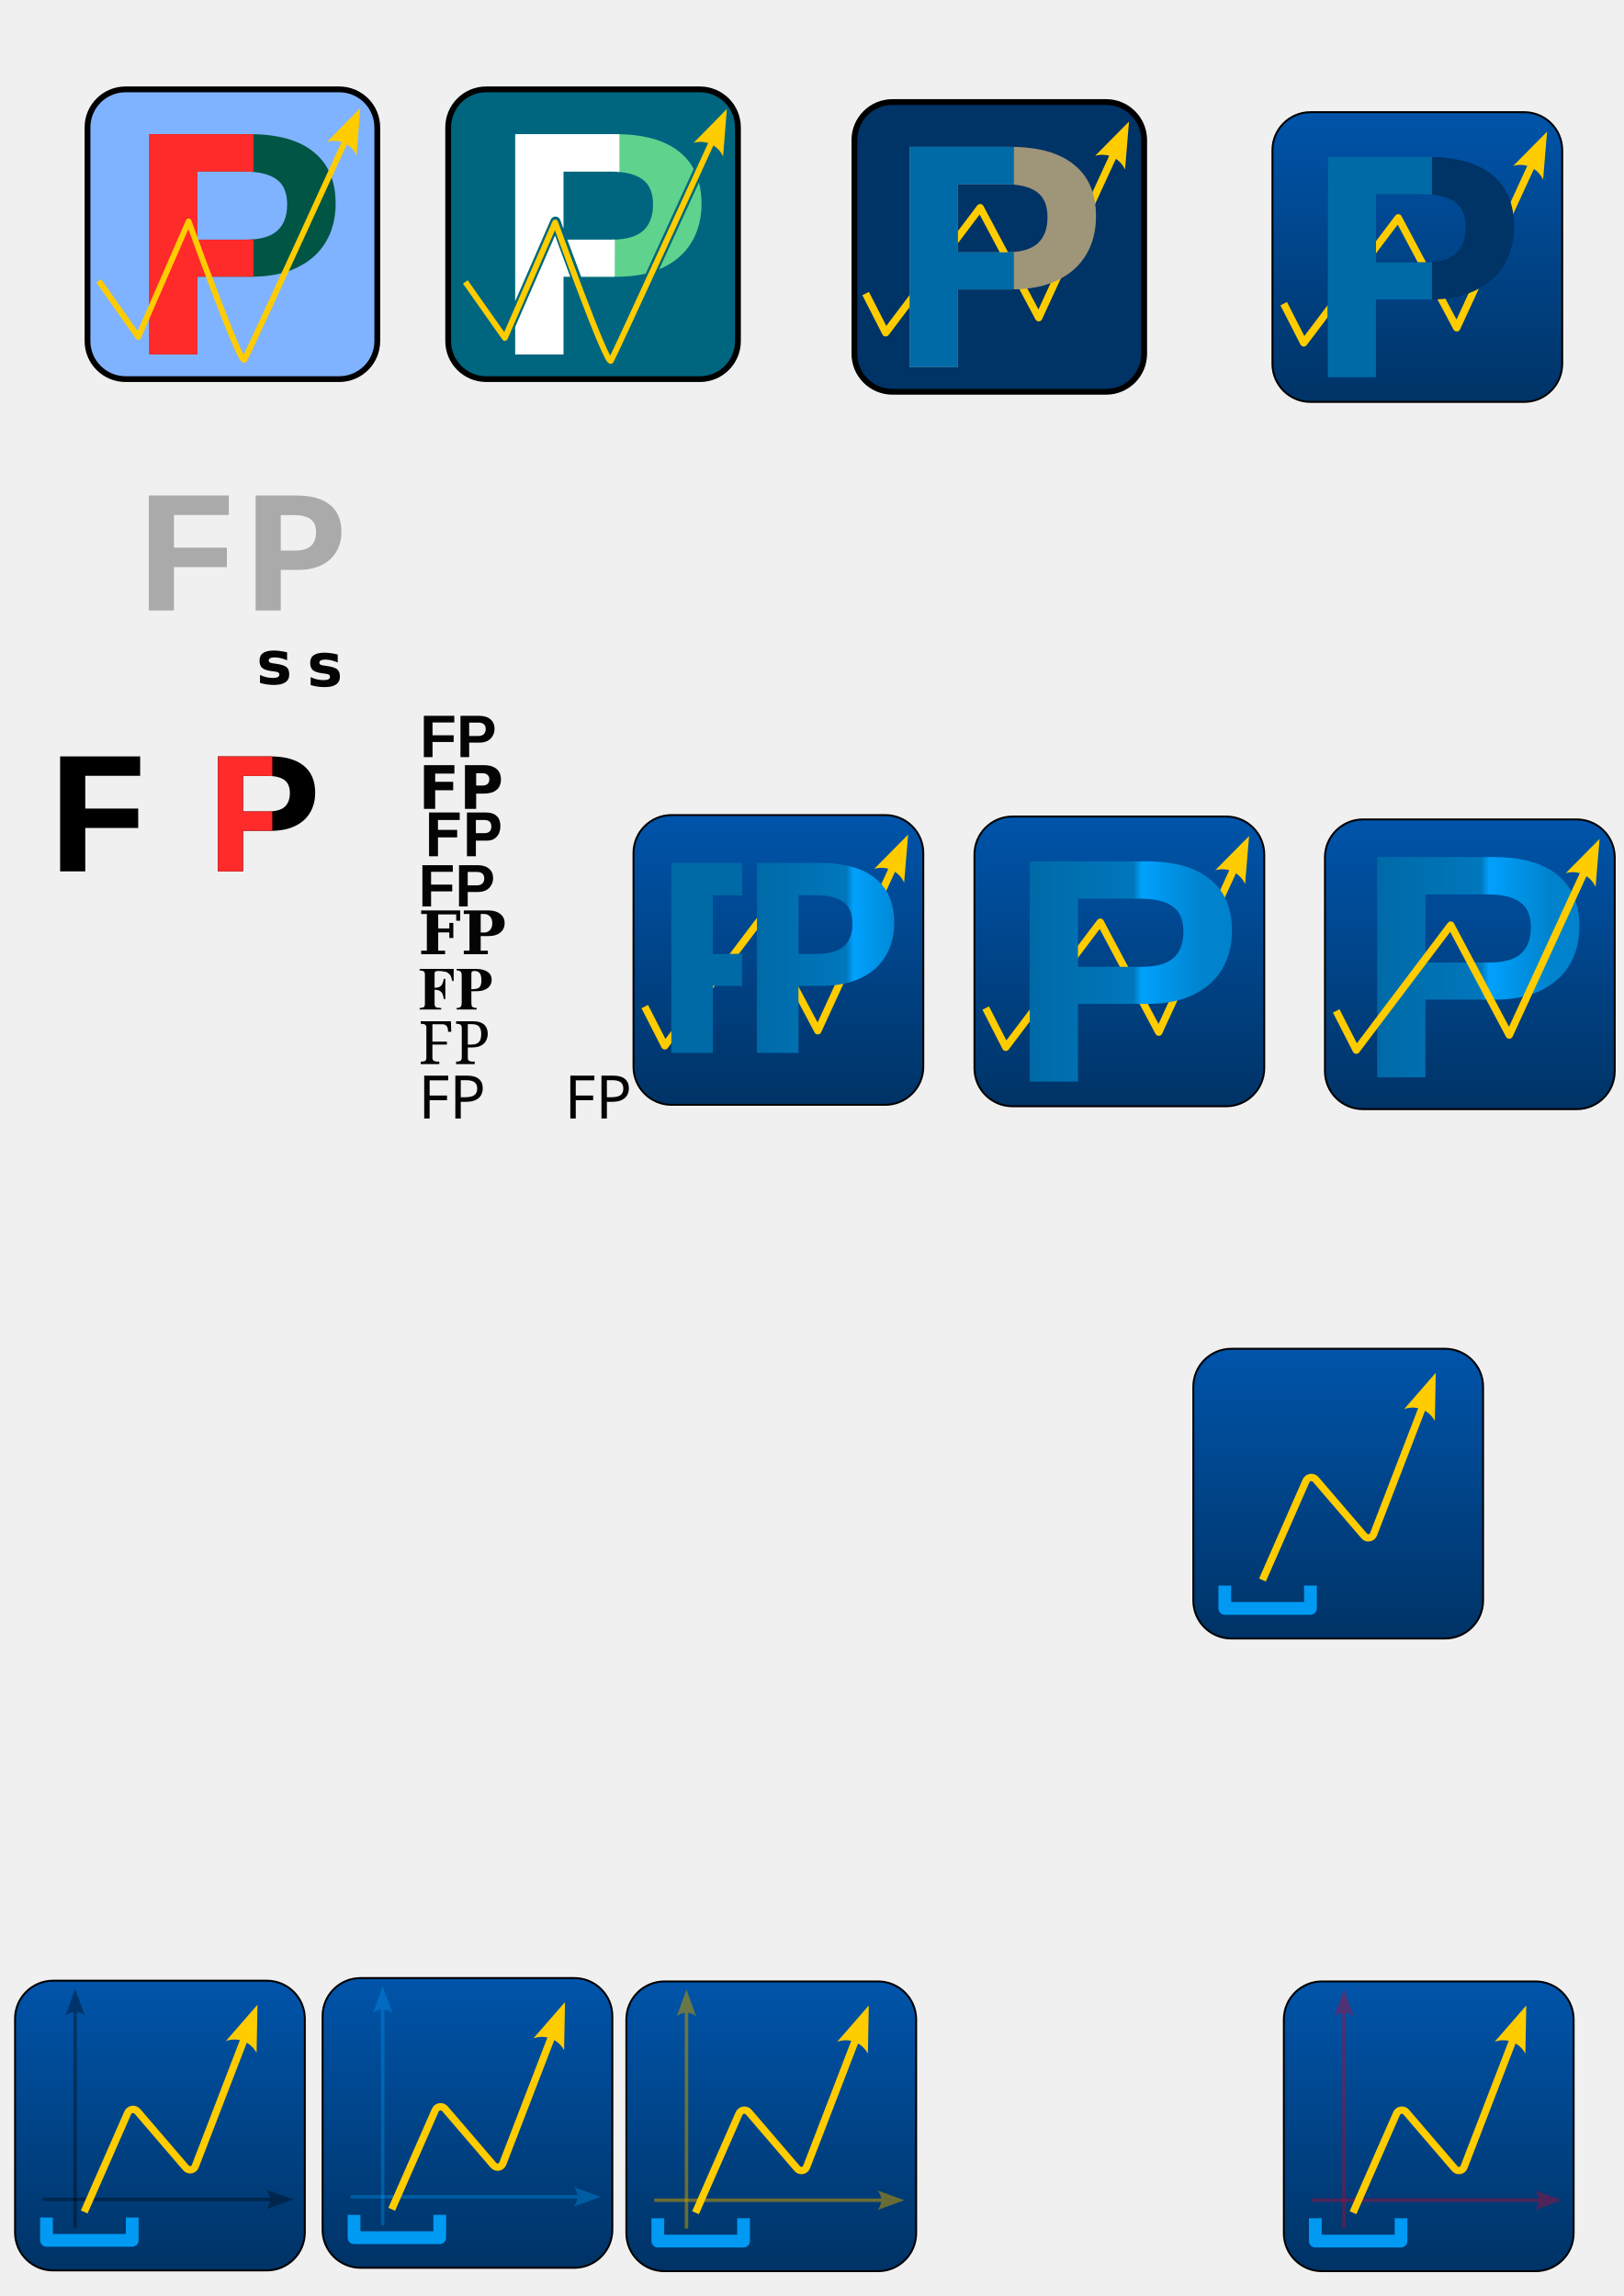
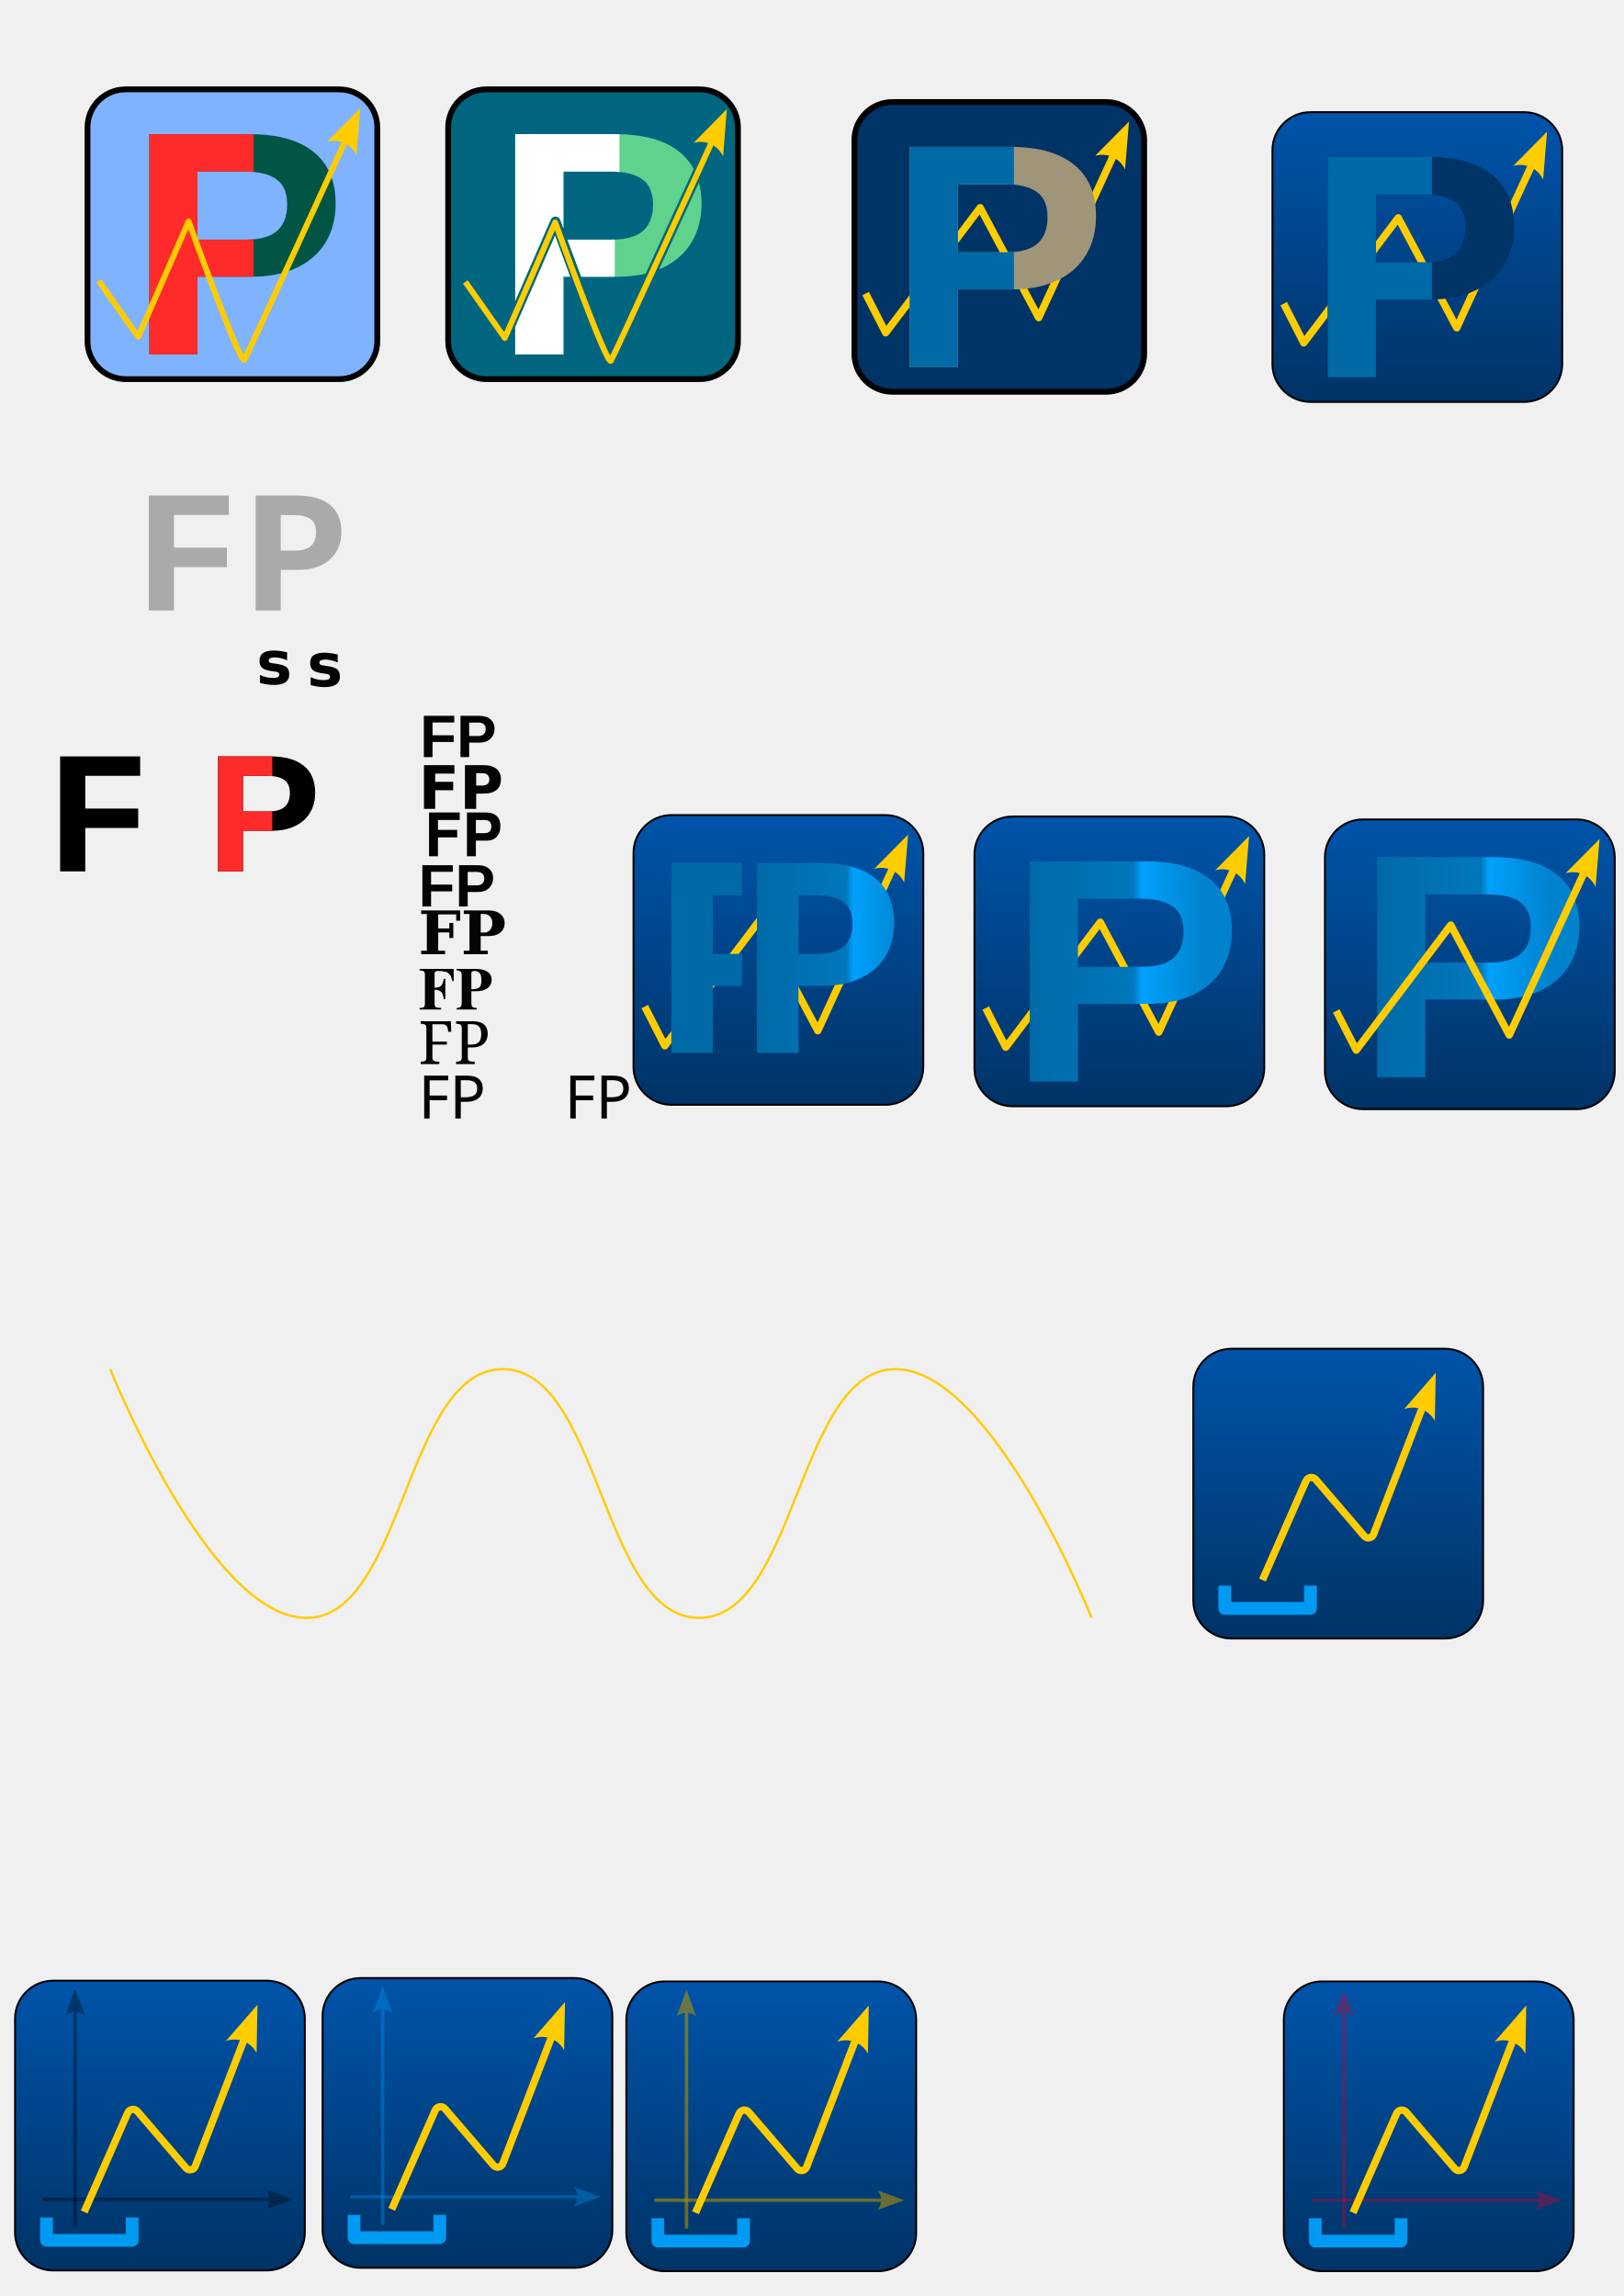
<svg xmlns="http://www.w3.org/2000/svg" xmlns:xlink="http://www.w3.org/1999/xlink" width="210mm" height="297mm" viewBox="0 0 210 297" version="1.1" id="svg1">
  <defs id="defs1">
    <linearGradient id="linearGradient32">
      <stop style="stop-color:#006aa7;stop-opacity:1;" offset="0" id="stop32" />
      <stop style="stop-color:#0077bc;stop-opacity:1;" offset="0.557" id="stop34" />
      <stop style="stop-color:#00a1fc;stop-opacity:1;" offset="0.601" id="stop35" />
      <stop style="stop-color:#0082cc;stop-opacity:1;" offset="0.937" id="stop36" />
      <stop style="stop-color:#0082cd;stop-opacity:1;" offset="1" id="stop33" />
    </linearGradient>
    <linearGradient id="linearGradient21">
      <stop style="stop-color:#003366;stop-opacity:1;" offset="0" id="stop21" />
      <stop style="stop-color:#0054aa;stop-opacity:1;" offset="1" id="stop22" />
    </linearGradient>
    <marker style="overflow:visible" id="marker14" refX="0" refY="0" orient="auto-start-reverse" markerWidth="0.8" markerHeight="0.8" viewBox="0 0 1 1" preserveAspectRatio="xMidYMid">
      <path transform="scale(0.7)" d="M -2,-4 9,0 -2,4 c 2,-2.33 2,-5.66 0,-8 z" style="fill:context-stroke;fill-rule:evenodd;stroke:none" id="path14" />
    </marker>
    <marker style="overflow:visible" id="ConcaveTriangle" refX="0" refY="0" orient="auto-start-reverse" markerWidth="1" markerHeight="1" viewBox="0 0 1 1" preserveAspectRatio="xMidYMid">
      <path transform="scale(0.7)" d="M -2,-4 9,0 -2,4 c 2,-2.33 2,-5.66 0,-8 z" style="fill:context-stroke;fill-rule:evenodd;stroke:none" id="path7" />
    </marker>
    <linearGradient xlink:href="#linearGradient21" id="linearGradient22" x1="181.782" y1="286.38" x2="181.782" y2="248.775" gradientUnits="userSpaceOnUse" gradientTransform="translate(1.683798,-234.235)" />
    <linearGradient xlink:href="#linearGradient21" id="linearGradient31" gradientUnits="userSpaceOnUse" gradientTransform="translate(-36.85647,-143.1228)" x1="181.782" y1="286.38" x2="181.782" y2="248.775" />
    <linearGradient xlink:href="#linearGradient32" id="linearGradient33" x1="234.212" y1="268.786" x2="258.309" y2="268.786" gradientUnits="userSpaceOnUse" gradientTransform="translate(-101.0279,-143.1228)" />
    <linearGradient xlink:href="#linearGradient32" id="linearGradient37" gradientUnits="userSpaceOnUse" x1="234.212" y1="268.786" x2="258.309" y2="268.786" gradientTransform="translate(-56.09344,-143.6747)" />
    <linearGradient xlink:href="#linearGradient21" id="linearGradient38" gradientUnits="userSpaceOnUse" gradientTransform="translate(8.474849,-142.7486)" x1="181.782" y1="286.38" x2="181.782" y2="248.775" />
    <linearGradient xlink:href="#linearGradient32" id="linearGradient39" gradientUnits="userSpaceOnUse" x1="234.212" y1="268.786" x2="258.309" y2="268.786" gradientTransform="matrix(0.8621131,0,0,0.8621131,-104.0175,-107.814)" />
    <linearGradient xlink:href="#linearGradient21" id="linearGradient41" gradientUnits="userSpaceOnUse" gradientTransform="translate(-80.95354,-143.3099)" x1="181.782" y1="286.38" x2="181.782" y2="248.775" />
    <linearGradient xlink:href="#linearGradient21" id="linearGradient47" gradientUnits="userSpaceOnUse" gradientTransform="translate(-8.55022,-74.27421)" x1="181.782" y1="286.38" x2="181.782" y2="248.775" />
    <linearGradient xlink:href="#linearGradient21" id="linearGradient49" gradientUnits="userSpaceOnUse" gradientTransform="translate(-160.9404,7.469136)" x1="181.782" y1="286.38" x2="181.782" y2="248.775" />
    <linearGradient xlink:href="#linearGradient21" id="linearGradient59" gradientUnits="userSpaceOnUse" gradientTransform="translate(-121.1676,7.127058)" x1="181.782" y1="286.38" x2="181.782" y2="248.775" />
    <linearGradient xlink:href="#linearGradient21" id="linearGradient63" gradientUnits="userSpaceOnUse" gradientTransform="translate(-81.8763,7.565434)" x1="181.782" y1="286.38" x2="181.782" y2="248.775" />
-     <linearGradient xlink:href="#linearGradient21" id="linearGradient67" gradientUnits="userSpaceOnUse" gradientTransform="translate(144.0364,-122.4612)" x1="181.782" y1="286.38" x2="181.782" y2="248.775" />
+     <linearGradient xlink:href="#linearGradient21" id="linearGradient67" gradientUnits="userSpaceOnUse" gradientTransform="translate(140.0093,-124.4602)" x1="181.782" y1="286.38" x2="181.782" y2="248.775" />
    <linearGradient xlink:href="#linearGradient21" id="linearGradient71" gradientUnits="userSpaceOnUse" gradientTransform="translate(3.158641,7.565434)" x1="181.782" y1="286.38" x2="181.782" y2="248.775" />
+     <linearGradient xlink:href="#linearGradient21" id="linearGradient18" gradientUnits="userSpaceOnUse" gradientTransform="translate(362.8214,-122.4612)" x1="181.782" y1="286.38" x2="181.782" y2="248.775" />
  </defs>
  <g id="layer1">
    <rect style="opacity:1;fill:#006680;stroke:#000000;stroke-width:0.75;stroke-linejoin:round;paint-order:fill markers stroke" id="rect18" width="37.479" height="37.479" x="57.964" y="11.561" rx="4.922" ry="4.922" />
    <rect style="opacity:1;fill:#80b3ff;stroke:#000000;stroke-width:0.75;stroke-linejoin:round;paint-order:fill markers stroke" id="rect6" width="37.479" height="37.479" x="11.317" y="11.561" rx="4.922" ry="4.922" />
    <path id="path2" style="font-weight:bold;font-size:22.578px;line-height:0;font-family:'Liberation Mono';-inkscape-font-specification:'Liberation Mono Bold';letter-spacing:0.609px;opacity:0.999;stroke-width:1.5;stroke-linejoin:round;paint-order:fill markers stroke" d="m 28.184,97.844 v 14.871 h 3.252 v -5.247 h 3.66 c 1.183,0 2.198,-0.202 3.043,-0.607 0.853,-0.404 1.503,-0.977 1.951,-1.72 0.448,-0.75 0.672,-1.617 0.672,-2.601 0,-1.536 -0.496,-2.701 -1.488,-3.495 -0.985,-0.801 -2.421,-1.201 -4.31,-1.201 z m 3.252,2.524 h 3.164 c 0.963,0 1.683,0.173 2.161,0.518 0.485,0.338 0.728,0.907 0.728,1.708 0,0.779 -0.224,1.371 -0.672,1.775 -0.448,0.397 -1.158,0.595 -2.128,0.595 h -3.251 z" />
    <text xml:space="preserve" style="font-weight:bold;font-size:22.578px;line-height:0;font-family:'Liberation Mono';-inkscape-font-specification:'Liberation Mono Bold';letter-spacing:0.609px;opacity:0.292;fill:#000000;stroke:none;stroke-width:1.5;stroke-linejoin:round;paint-order:fill markers stroke" x="17.406" y="78.971" id="text1">
      <tspan id="tspan1" style="fill:#000000;stroke:none;stroke-width:1.5" x="17.406" y="78.971">FP</tspan>
    </text>
    <path style="font-weight:bold;font-size:22.578px;line-height:0;font-family:'Liberation Mono';-inkscape-font-specification:'Liberation Mono Bold';letter-spacing:0.609px;opacity:0.999;stroke-width:1.5;stroke-linejoin:round;paint-order:fill markers stroke" d="m 11.028,100.357 v 4.233 h 6.846 v 2.514 h -6.846 v 5.611 H 7.776 V 97.844 H 18.128 v 2.514 z" id="text2" />
    <path id="path3" style="font-weight:bold;font-size:22.578px;line-height:0;font-family:'Liberation Mono';-inkscape-font-specification:'Liberation Mono Bold';letter-spacing:0.609px;opacity:1;fill:#ff2a2a;stroke-width:1.5;stroke-linejoin:round;paint-order:fill markers stroke" d="m 28.184,97.844 v 14.871 h 3.252 v -5.247 h 3.66 c 0.042,0 0.081,-0.002 0.122,-0.003 V 104.94 c -0.168,0.015 -0.343,0.025 -0.531,0.025 h -3.251 v -4.597 h 3.164 c 0.219,0 0.425,0.011 0.619,0.028 v -2.546 c -0.086,-0.002 -0.167,-0.007 -0.255,-0.007 z" />
    <path id="path4" style="font-weight:bold;font-size:22.578px;line-height:0;font-family:'Liberation Mono';-inkscape-font-specification:'Liberation Mono Bold';letter-spacing:0.609px;opacity:0.999;fill:#005544;stroke-width:2.874;stroke-linejoin:round;paint-order:fill markers stroke" d="m 19.313,17.356 v 28.492 h 6.23 V 35.794 h 7.011 c 2.267,0 4.21,-0.388 5.829,-1.162 1.633,-0.774 2.88,-1.873 3.738,-3.295 0.859,-1.436 1.288,-3.097 1.288,-4.984 0,-2.943 -0.95,-5.175 -2.851,-6.696 -1.887,-1.535 -4.639,-2.302 -8.258,-2.302 z m 6.23,4.836 h 6.061 c 1.845,0 3.224,0.331 4.139,0.993 0.929,0.648 1.394,1.738 1.394,3.273 0,1.493 -0.429,2.626 -1.288,3.401 -0.859,0.76 -2.218,1.141 -4.077,1.141 h -6.229 z" />
    <path id="path5" style="font-weight:bold;font-size:22.578px;line-height:0;font-family:'Liberation Mono';-inkscape-font-specification:'Liberation Mono Bold';letter-spacing:0.609px;opacity:1;fill:#ff2a2a;stroke-width:2.874;stroke-linejoin:round;paint-order:fill markers stroke" d="m 19.312,17.356 v 28.492 h 6.23 V 35.794 h 7.012 c 0.08,0 0.156,-0.004 0.235,-0.006 v -4.837 c -0.322,0.028 -0.657,0.048 -1.017,0.048 h -6.229 v -8.808 h 6.061 c 0.42,0 0.813,0.02 1.185,0.054 v -4.878 c -0.164,-0.004 -0.32,-0.013 -0.488,-0.013 z" />
    <path style="opacity:1;fill:none;stroke:#ffcc00;stroke-width:0.75;stroke-linejoin:round;marker-end:url(#ConcaveTriangle);paint-order:fill markers stroke" d="m 12.773,36.333 5.109,7.249 6.512,-14.946 c 0,0 6.721,18.688 7.207,17.899 0.486,-0.789 13.035,-28.264 13.035,-28.264" id="path6" />
    <path id="path8" style="font-weight:bold;font-size:22.578px;line-height:0;font-family:'Liberation Mono';-inkscape-font-specification:'Liberation Mono Bold';letter-spacing:0.609px;opacity:0.999;fill:#5fd38d;stroke-width:2.874;stroke-linejoin:round;paint-order:fill markers stroke" d="M 66.636,17.356 V 38.924 l 4.581,-10.51 c 0.245,-0.564 1.049,-0.539 1.256,0.041 0.277,0.769 0.212,0.583 0.394,1.089 v -7.352 h 6.061 c 1.845,0 3.224,0.331 4.139,0.993 0.929,0.648 1.394,1.738 1.394,3.273 0,1.493 -0.429,2.626 -1.288,3.401 -0.859,0.76 -2.218,1.141 -4.077,1.141 h -5.704 c 0.5,1.381 0.581,1.582 1.475,3.975 0.1,0.267 0.207,0.548 0.31,0.82 h 4.701 c 1.321,0 2.528,-0.136 3.629,-0.399 0.567,-1.234 1.04,-2.254 1.622,-3.522 2.311,-5.035 2.934,-6.402 4.589,-10.023 -0.458,-0.846 -1.068,-1.579 -1.836,-2.193 -1.887,-1.535 -4.639,-2.302 -8.258,-2.302 z m 23.766,6.246 c -0.977,2.135 -2.008,4.396 -4.045,8.834 -0.396,0.862 -0.712,1.543 -1.104,2.395 0.153,-0.064 0.306,-0.128 0.454,-0.198 1.633,-0.774 2.879,-1.873 3.738,-3.295 0.859,-1.436 1.288,-3.097 1.288,-4.984 0,-1 -0.112,-1.916 -0.332,-2.752 z m -18.619,6.893 -5.147,11.814 v 3.54 h 6.23 V 35.794 h 0.871 c -0.892,-2.385 -1.625,-4.386 -1.954,-5.3 z" />
    <path id="path9" style="font-weight:bold;font-size:22.578px;line-height:0;font-family:'Liberation Mono';-inkscape-font-specification:'Liberation Mono Bold';letter-spacing:0.609px;opacity:1;fill:#ffffff;stroke-width:2.874;stroke-linejoin:round;paint-order:fill markers stroke" d="m 79.624,17.354 -12.988,0.002 v 21.57 l 4.581,-10.511 c 0.245,-0.564 1.049,-0.539 1.256,0.041 0.277,0.769 0.212,0.583 0.394,1.089 v -7.353 h 6.061 c 0.42,0 0.813,0.02 1.185,0.054 v -4.878 c -0.164,-0.004 -0.321,-0.013 -0.488,-0.013 z m -7.841,13.14 -5.147,11.815 v 3.539 h 6.231 V 35.794 h 0.871 c -0.892,-2.385 -1.625,-4.386 -1.954,-5.3 z m 7.734,0.499 c 0,-10e-4 -0.669,0.006 -1.029,0.006 h -5.096 c 0.501,1.382 0.581,1.583 1.475,3.976 0.1,0.267 0.207,0.548 0.31,0.82 h 4.094 c 0.08,0 0.156,-0.004 0.235,-0.006 z" />
    <path style="opacity:1;fill:none;stroke:#ffcc00;stroke-width:0.75;stroke-linejoin:round;stroke-dasharray:none;marker-end:url(#ConcaveTriangle);paint-order:fill markers stroke" d="m 60.182,36.466 5.109,7.249 6.512,-14.946 c 0,0 6.721,18.688 7.207,17.899 C 79.496,45.879 92.045,18.403 92.045,18.403" id="path18" />
    <text xml:space="preserve" style="font-weight:bold;font-size:7.761px;font-family:'Ubuntu Sans Mono';-inkscape-font-specification:'Ubuntu Sans Mono Bold';text-align:start;writing-mode:lr-tb;direction:ltr;text-anchor:start;opacity:1;fill:#000000;fill-opacity:0.984;stroke-width:0.5;stroke-linejoin:round;stroke-miterlimit:4.4;stroke-opacity:0.984" x="54.302" y="97.941" id="text3">
      <tspan id="tspan2" style="font-style:normal;font-variant:normal;font-weight:bold;font-stretch:normal;font-family:Arial;-inkscape-font-specification:'Arial Bold';fill:#000000;stroke-width:0.5" x="54.302" y="97.941">FP</tspan>
    </text>
    <text xml:space="preserve" style="font-style:normal;font-variant:normal;font-weight:bold;font-stretch:normal;font-size:7.761px;font-family:Arial;-inkscape-font-specification:'Arial Bold';text-align:start;writing-mode:lr-tb;direction:ltr;text-anchor:start;opacity:0.5;fill:#1a1a1a;fill-opacity:0.984;stroke-width:0.5;stroke-linejoin:round;stroke-miterlimit:4.4;stroke-opacity:0.984" x="72.544" y="253.271" id="text4">
      <tspan id="tspan3" style="stroke-width:0.5" x="72.544" y="253.271" />
    </text>
    <text xml:space="preserve" style="font-weight:bold;font-size:7.761px;font-family:'Ubuntu Sans Mono';-inkscape-font-specification:'Ubuntu Sans Mono Bold';text-align:start;writing-mode:lr-tb;direction:ltr;text-anchor:start;opacity:1;fill:#000000;fill-opacity:0.984;stroke-width:0.5;stroke-linejoin:round;stroke-miterlimit:4.4;stroke-opacity:0.984" x="84.096" y="247.284" id="text5">
      <tspan id="tspan4" style="font-style:normal;font-variant:normal;font-weight:normal;font-stretch:normal;font-family:Arial;-inkscape-font-specification:Arial;fill:#000000;stroke-width:0.5" x="84.096" y="247.284" />
    </text>
    <text xml:space="preserve" style="font-weight:bold;font-size:7.761px;font-family:'Ubuntu Sans Mono';-inkscape-font-specification:'Ubuntu Sans Mono Bold';text-align:start;writing-mode:lr-tb;direction:ltr;text-anchor:start;opacity:1;fill:#000000;fill-opacity:0.984;stroke-width:0.5;stroke-linejoin:round;stroke-miterlimit:4.4;stroke-opacity:0.984" x="54.115" y="104.629" id="text6">
      <tspan id="tspan5" style="font-style:normal;font-variant:normal;font-weight:bold;font-stretch:normal;font-family:'DejaVu Sans';-inkscape-font-specification:'DejaVu Sans Bold';fill:#000000;stroke-width:0.5" x="54.115" y="104.629">FP</tspan>
    </text>
    <text xml:space="preserve" style="font-style:normal;font-variant:normal;font-weight:bold;font-stretch:normal;font-size:7.761px;font-family:'DejaVu Sans';-inkscape-font-specification:'DejaVu Sans Bold';text-align:start;writing-mode:lr-tb;direction:ltr;text-anchor:start;opacity:1;fill:#000000;fill-opacity:0.984;stroke-width:0.5;stroke-linejoin:round;stroke-miterlimit:4.4;stroke-opacity:0.984" x="33.161" y="88.493" id="text7">
      <tspan id="tspan6" style="stroke-width:0.5" x="33.161" y="88.493">s</tspan>
    </text>
    <text xml:space="preserve" style="font-style:normal;font-variant:normal;font-weight:bold;font-stretch:normal;font-size:7.761px;font-family:'DejaVu Sans';-inkscape-font-specification:'DejaVu Sans Bold';text-align:start;writing-mode:lr-tb;direction:ltr;text-anchor:start;opacity:1;fill:#000000;fill-opacity:0.984;stroke-width:0.5;stroke-linejoin:round;stroke-miterlimit:4.4;stroke-opacity:0.984" x="39.71" y="88.774" id="text8">
      <tspan id="tspan7" style="stroke-width:0.5" x="39.71" y="88.774">s</tspan>
    </text>
    <text xml:space="preserve" style="font-weight:bold;font-size:7.761px;font-family:'Ubuntu Sans Mono';-inkscape-font-specification:'Ubuntu Sans Mono Bold';text-align:start;writing-mode:lr-tb;direction:ltr;text-anchor:start;opacity:1;fill:#000000;fill-opacity:0.984;stroke-width:0.5;stroke-linejoin:round;stroke-miterlimit:4.4;stroke-opacity:0.984" x="54.864" y="110.757" id="text9">
      <tspan id="tspan8" style="font-style:normal;font-variant:normal;font-weight:600;font-stretch:normal;font-family:FreeSans;-inkscape-font-specification:'FreeSans Semi-Bold';fill:#000000;stroke-width:0.5" x="54.864" y="110.757">FP</tspan>
    </text>
    <text xml:space="preserve" style="font-style:normal;font-variant:normal;font-weight:600;font-stretch:normal;font-size:7.761px;font-family:FreeSans;-inkscape-font-specification:'FreeSans Semi-Bold';text-align:start;writing-mode:lr-tb;direction:ltr;text-anchor:start;opacity:1;fill:#000000;fill-opacity:0.984;stroke-width:0.5;stroke-linejoin:round;stroke-miterlimit:4.4;stroke-opacity:0.984" x="92.001" y="257.855" id="text10">
      <tspan id="tspan9" style="stroke-width:0.5" x="92.001" y="257.855" />
    </text>
    <text xml:space="preserve" style="font-weight:bold;font-size:7.761px;font-family:'Ubuntu Sans Mono';-inkscape-font-specification:'Ubuntu Sans Mono Bold';text-align:start;writing-mode:lr-tb;direction:ltr;text-anchor:start;opacity:1;fill:#000000;fill-opacity:0.984;stroke-width:0.5;stroke-linejoin:round;stroke-miterlimit:4.4;stroke-opacity:0.984" x="72.824" y="266.835" id="text11">
      <tspan id="tspan10" style="font-style:normal;font-variant:normal;font-weight:normal;font-stretch:condensed;font-family:Impact;-inkscape-font-specification:'Impact Condensed';fill:#000000;stroke-width:0.5" x="72.824" y="266.835" />
    </text>
    <text xml:space="preserve" style="font-weight:bold;font-size:7.761px;font-family:'Ubuntu Sans Mono';-inkscape-font-specification:'Ubuntu Sans Mono Bold';text-align:start;writing-mode:lr-tb;direction:ltr;text-anchor:start;opacity:1;fill:#000000;fill-opacity:0.984;stroke-width:0.5;stroke-linejoin:round;stroke-miterlimit:4.4;stroke-opacity:0.984" x="54.115" y="117.258" id="text12">
      <tspan id="tspan11" style="font-style:normal;font-variant:normal;font-weight:bold;font-stretch:normal;font-family:'Liberation Sans';-inkscape-font-specification:'Liberation Sans Bold';fill:#000000;stroke-width:0.5" x="54.115" y="117.258">FP</tspan>
    </text>
    <text xml:space="preserve" style="font-weight:bold;font-size:7.761px;font-family:'Ubuntu Sans Mono';-inkscape-font-specification:'Ubuntu Sans Mono Bold';text-align:start;writing-mode:lr-tb;direction:ltr;text-anchor:start;opacity:1;fill:#000000;fill-opacity:0.984;stroke-width:0.5;stroke-linejoin:round;stroke-miterlimit:4.4;stroke-opacity:0.984" x="54.115" y="123.432" id="text13">
      <tspan id="tspan13" style="font-style:normal;font-variant:normal;font-weight:bold;font-stretch:normal;font-size:7.761px;font-family:'DejaVu Serif';-inkscape-font-specification:'DejaVu Serif, Bold';font-variant-ligatures:normal;font-variant-caps:normal;font-variant-numeric:normal;font-variant-east-asian:normal;fill:#000000;stroke-width:0.5" x="54.115" y="123.432">FP</tspan>
    </text>
    <text xml:space="preserve" style="font-weight:bold;font-size:7.761px;font-family:'Ubuntu Sans Mono';-inkscape-font-specification:'Ubuntu Sans Mono Bold';text-align:start;writing-mode:lr-tb;direction:ltr;text-anchor:start;opacity:1;fill:#000000;fill-opacity:0.984;stroke-width:0.5;stroke-linejoin:round;stroke-miterlimit:4.4;stroke-opacity:0.984" x="54.115" y="130.588" id="text14">
      <tspan id="tspan14" style="font-style:normal;font-variant:normal;font-weight:bold;font-stretch:normal;font-size:7.761px;font-family:FreeSerif;-inkscape-font-specification:'FreeSerif, Bold';font-variant-ligatures:normal;font-variant-caps:normal;font-variant-numeric:normal;font-variant-east-asian:normal;fill:#000000;stroke-width:0.5" x="54.115" y="130.588">FP</tspan>
    </text>
    <text xml:space="preserve" style="font-style:normal;font-variant:normal;font-weight:normal;font-stretch:normal;font-size:7.761px;font-family:Georgia;-inkscape-font-specification:'Georgia, @wght=700';font-variant-ligatures:normal;font-variant-caps:normal;font-variant-numeric:normal;font-variant-east-asian:normal;font-variation-settings:'wght' 700;text-align:start;writing-mode:lr-tb;direction:ltr;text-anchor:start;opacity:1;fill:#000000;fill-opacity:0.984;stroke-width:0.5;stroke-linejoin:round;stroke-miterlimit:4.4;stroke-opacity:0.984" x="54.115" y="137.651" id="text15">
      <tspan id="tspan15" style="font-style:normal;font-variant:normal;font-weight:normal;font-stretch:normal;font-size:7.761px;font-family:Georgia;-inkscape-font-specification:'Georgia, @wght=700';font-variant-ligatures:normal;font-variant-caps:normal;font-variant-numeric:normal;font-variant-east-asian:normal;font-variation-settings:'wght' 700;fill:#000000;stroke-width:0.5" x="54.115" y="137.651">FP</tspan>
    </text>
    <text xml:space="preserve" style="font-style:normal;font-variant:normal;font-weight:normal;font-stretch:normal;font-size:7.761px;font-family:MathJax_Vector;-inkscape-font-specification:'MathJax_Vector, Normal';font-variant-ligatures:normal;font-variant-caps:normal;font-variant-numeric:normal;font-variant-east-asian:normal;text-align:start;writing-mode:lr-tb;direction:ltr;text-anchor:start;opacity:1;fill:#000000;fill-opacity:0.984;stroke-width:0.5;stroke-linejoin:round;stroke-miterlimit:4.4;stroke-opacity:0.984" x="54.115" y="144.681" id="text16">
      <tspan id="tspan16" style="font-style:normal;font-variant:normal;font-weight:normal;font-stretch:normal;font-size:7.761px;font-family:MathJax_Vector;-inkscape-font-specification:'MathJax_Vector, Normal';font-variant-ligatures:normal;font-variant-caps:normal;font-variant-numeric:normal;font-variant-east-asian:normal;fill:#000000;stroke-width:0.5" x="54.115" y="144.681">FP</tspan>
    </text>
    <text xml:space="preserve" style="font-style:normal;font-variant:normal;font-weight:normal;font-stretch:normal;font-size:7.761px;font-family:MathJax_Vector;-inkscape-font-specification:'MathJax_Vector, Normal';font-variant-ligatures:normal;font-variant-caps:normal;font-variant-numeric:normal;font-variant-east-asian:normal;text-align:start;writing-mode:lr-tb;direction:ltr;text-anchor:start;opacity:1;fill:#000000;fill-opacity:0.984;stroke-width:0.5;stroke-linejoin:round;stroke-miterlimit:4.4;stroke-opacity:0.984" x="73.011" y="144.681" id="text17">
      <tspan id="tspan17" style="font-style:normal;font-variant:normal;font-weight:normal;font-stretch:normal;font-size:7.761px;font-family:MathJax_Vector;-inkscape-font-specification:'MathJax_Vector, Normal';font-variant-ligatures:normal;font-variant-caps:normal;font-variant-numeric:normal;font-variant-east-asian:normal;fill:#000000;stroke-width:0.5" x="73.011" y="144.681">FP</tspan>
    </text>
    <text xml:space="preserve" style="font-style:normal;font-variant:normal;font-weight:normal;font-stretch:normal;font-size:7.761px;font-family:MathJax_Vector;-inkscape-font-specification:'MathJax_Vector, Normal';font-variant-ligatures:normal;font-variant-caps:normal;font-variant-numeric:normal;font-variant-east-asian:normal;text-align:start;writing-mode:lr-tb;direction:ltr;text-anchor:start;opacity:1;fill:#000000;fill-opacity:0.984;stroke-width:0.5;stroke-linejoin:round;stroke-miterlimit:4.4;stroke-opacity:0.984" x="95.184" y="245.93" id="text24">
      <tspan id="tspan24" style="stroke-width:0.5" x="95.184" y="245.93" />
    </text>
    <rect style="opacity:1;fill:#003366;stroke:#000000;stroke-width:0.75;stroke-linejoin:round;paint-order:fill markers stroke" id="rect1" width="37.479" height="37.479" x="110.502" y="13.2" rx="4.922" ry="4.922" />
    <path style="opacity:1;fill:none;stroke:#ffcc00;stroke-width:0.95;stroke-linejoin:round;stroke-dasharray:none;marker-end:url(#marker14);paint-order:fill markers stroke" d="m 111.957,37.973 2.594,5.075 12.219,-16.182 7.569,14.23 9.678,-21.021" id="path12" />
    <path id="path10" style="font-weight:bold;font-size:22.578px;line-height:0;font-family:'Liberation Mono';-inkscape-font-specification:'Liberation Mono Bold';letter-spacing:0.609px;opacity:0.999;fill:#9f9578;stroke-width:2.874;stroke-linejoin:round;paint-order:fill markers stroke" d="m 117.655,18.995 v 28.492 h 6.23 v -10.053 h 7.011 c 2.267,0 4.21,-0.388 5.829,-1.162 1.633,-0.774 2.88,-1.873 3.738,-3.295 0.859,-1.436 1.288,-3.097 1.288,-4.984 0,-2.943 -0.95,-5.175 -2.851,-6.696 -1.887,-1.535 -4.639,-2.302 -8.258,-2.302 z m 6.23,4.836 h 6.061 c 1.845,0 3.224,0.331 4.139,0.993 0.929,0.648 1.394,1.738 1.394,3.273 0,1.493 -0.429,2.626 -1.288,3.401 -0.859,0.76 -2.218,1.141 -4.077,1.141 h -6.229 z" />
    <path id="path11" style="font-weight:bold;font-size:22.578px;line-height:0;font-family:'Liberation Mono';-inkscape-font-specification:'Liberation Mono Bold';letter-spacing:0.609px;opacity:1;fill:#006aa7;stroke-width:2.874;stroke-linejoin:round;paint-order:fill markers stroke" d="m 117.655,18.995 v 28.492 h 6.23 v -10.053 h 7.012 c 0.08,0 0.156,-0.004 0.235,-0.006 v -4.837 c -0.322,0.028 -0.657,0.048 -1.017,0.048 h -6.229 v -8.808 h 6.061 c 0.42,0 0.813,0.02 1.185,0.054 v -4.878 c -0.164,-0.004 -0.32,-0.013 -0.488,-0.013 z" />
    <rect style="opacity:1;fill:url(#linearGradient22);stroke:#000000;stroke-width:0.25;stroke-linejoin:round;stroke-dasharray:none;paint-order:fill markers stroke" id="rect14" width="37.479" height="37.479" x="164.57" y="14.51" rx="4.922" ry="4.922" />
    <path style="opacity:1;fill:none;stroke:#ffcc00;stroke-width:0.95;stroke-linejoin:round;stroke-dasharray:none;marker-end:url(#marker14);paint-order:fill markers stroke" d="m 166.026,39.282 2.594,5.075 12.219,-16.182 7.569,14.23 9.678,-21.021" id="path19" />
    <path id="path20" style="font-weight:bold;font-size:22.578px;line-height:0;font-family:'Liberation Mono';-inkscape-font-specification:'Liberation Mono Bold';letter-spacing:0.609px;opacity:0.999;fill:#003366;stroke-width:2.874;stroke-linejoin:round;paint-order:fill markers stroke" d="m 171.724,20.305 v 28.492 h 6.23 v -10.053 h 7.011 c 2.267,0 4.21,-0.388 5.829,-1.162 1.633,-0.774 2.88,-1.873 3.738,-3.295 0.859,-1.436 1.288,-3.097 1.288,-4.984 0,-2.943 -0.95,-5.175 -2.851,-6.696 -1.887,-1.535 -4.639,-2.302 -8.258,-2.302 z m 6.23,4.836 h 6.061 c 1.845,0 3.224,0.331 4.139,0.993 0.929,0.648 1.394,1.738 1.394,3.273 0,1.493 -0.429,2.626 -1.288,3.401 -0.859,0.76 -2.218,1.141 -4.077,1.141 h -6.229 z" />
    <path id="path21" style="font-weight:bold;font-size:22.578px;line-height:0;font-family:'Liberation Mono';-inkscape-font-specification:'Liberation Mono Bold';letter-spacing:0.609px;opacity:1;fill:#006aa7;stroke-width:2.874;stroke-linejoin:round;paint-order:fill markers stroke" d="m 171.723,20.305 v 28.492 h 6.23 v -10.053 h 7.012 c 0.08,0 0.156,-0.004 0.235,-0.006 v -4.837 c -0.322,0.028 -0.657,0.048 -1.017,0.048 h -6.229 v -8.808 h 6.061 c 0.42,0 0.813,0.02 1.185,0.054 v -4.878 c -0.164,-0.004 -0.32,-0.013 -0.488,-0.013 z" />
    <rect style="opacity:1;fill:url(#linearGradient31);stroke:#000000;stroke-width:0.25;stroke-linejoin:round;stroke-dasharray:none;paint-order:fill markers stroke" id="rect29" width="37.479" height="37.479" x="126.03" y="105.622" rx="4.922" ry="4.922" />
    <path style="opacity:1;fill:none;stroke:#ffcc00;stroke-width:0.95;stroke-linejoin:round;stroke-dasharray:none;marker-end:url(#marker14);paint-order:fill markers stroke" d="m 127.486,130.395 2.594,5.075 12.219,-16.182 7.569,14.23 9.678,-21.021" id="path29" />
    <path id="path30" style="font-weight:bold;font-size:22.578px;line-height:0;font-family:'Liberation Mono';-inkscape-font-specification:'Liberation Mono Bold';letter-spacing:0.609px;opacity:0.999;fill:url(#linearGradient33);fill-opacity:1;stroke-width:2.874;stroke-linejoin:round;paint-order:fill markers stroke" d="m 133.184,111.417 v 28.492 h 6.23 v -10.053 h 9.062 c 2.267,0 4.21,-0.388 5.829,-1.162 1.633,-0.774 2.88,-1.873 3.738,-3.295 0.859,-1.436 1.288,-3.097 1.288,-4.984 0,-2.943 -0.95,-5.175 -2.851,-6.696 -1.887,-1.535 -4.639,-2.302 -8.258,-2.302 z m 6.23,4.836 h 8.111 c 1.845,0 3.224,0.331 4.139,0.993 0.929,0.648 1.394,1.738 1.394,3.273 0,1.493 -0.429,2.626 -1.288,3.401 -0.859,0.76 -2.218,1.141 -4.077,1.141 h -8.28 z" />
    <rect style="opacity:1;fill:url(#linearGradient38);stroke:#000000;stroke-width:0.25;stroke-linejoin:round;stroke-dasharray:none;paint-order:fill markers stroke" id="rect36" width="37.479" height="37.479" x="171.361" y="105.996" rx="4.922" ry="4.922" />
    <path id="path37" style="font-weight:bold;font-size:22.578px;line-height:0;font-family:'Liberation Mono';-inkscape-font-specification:'Liberation Mono Bold';letter-spacing:0.609px;opacity:0.999;fill:url(#linearGradient37);fill-opacity:1;stroke-width:2.874;stroke-linejoin:round;paint-order:fill markers stroke" d="m 178.118,110.865 v 28.492 h 6.23 v -10.053 h 9.062 c 2.267,0 4.21,-0.388 5.829,-1.162 1.633,-0.774 2.88,-1.873 3.738,-3.295 0.859,-1.436 1.288,-3.097 1.288,-4.984 0,-2.943 -0.95,-5.175 -2.851,-6.696 -1.887,-1.535 -4.639,-2.302 -8.258,-2.302 z m 6.23,4.836 h 8.111 c 1.845,0 3.224,0.331 4.139,0.993 0.929,0.648 1.394,1.738 1.394,3.273 0,1.493 -0.429,2.626 -1.288,3.401 -0.859,0.76 -2.218,1.141 -4.077,1.141 h -8.28 z" />
    <path style="opacity:1;fill:none;stroke:#ffcc00;stroke-width:0.95;stroke-linejoin:round;stroke-dasharray:none;marker-end:url(#marker14);paint-order:fill markers stroke" d="m 172.817,130.769 2.594,5.075 12.219,-16.182 7.569,14.23 9.678,-21.021" id="path36" />
    <rect style="opacity:1;fill:url(#linearGradient41);stroke:#000000;stroke-width:0.25;stroke-linejoin:round;stroke-dasharray:none;paint-order:fill markers stroke" id="rect39" width="37.479" height="37.479" x="81.933" y="105.435" rx="4.922" ry="4.922" />
    <path style="opacity:1;fill:none;stroke:#ffcc00;stroke-width:0.95;stroke-linejoin:round;stroke-dasharray:none;marker-end:url(#marker14);paint-order:fill markers stroke" d="m 83.389,130.207 2.594,5.075 12.219,-16.182 7.569,14.23 9.678,-21.021" id="path40" />
    <path id="path31" style="font-weight:bold;font-size:22.578px;line-height:0;font-family:'Liberation Mono';-inkscape-font-specification:'Liberation Mono Bold';letter-spacing:0.609px;opacity:1;fill:#006aa7;stroke-width:2.874;stroke-linejoin:round;paint-order:fill markers stroke" d="m 86.826,111.628 v 24.563 h 5.371 v -8.667 h 3.585 c 0.069,0 0.134,-0.003 0.202,-0.005 v -4.17 c -0.278,0.024 -0.567,0.041 -0.877,0.041 h -2.911 v -7.593 h 2.766 c 0.362,0 0.701,0.017 1.022,0.047 v -4.205 c -0.141,-0.003 -0.276,-0.011 -0.421,-0.011 z" />
    <path id="path38" style="font-weight:bold;font-size:22.578px;line-height:0;font-family:'Liberation Mono';-inkscape-font-specification:'Liberation Mono Bold';letter-spacing:0.609px;opacity:0.999;fill:url(#linearGradient39);fill-opacity:1;stroke-width:2.874;stroke-linejoin:round;paint-order:fill markers stroke" d="m 97.899,111.628 v 24.563 h 5.371 v -8.667 h 3.022 c 1.954,0 3.63,-0.334 5.026,-1.002 1.408,-0.668 2.482,-1.614 3.223,-2.841 0.74,-1.238 1.11,-2.67 1.11,-4.297 0,-2.537 -0.819,-4.461 -2.458,-5.772 -1.627,-1.323 -4,-1.984 -7.119,-1.984 z m 5.371,4.17 h 2.203 c 1.59,0 2.78,0.286 3.569,0.856 0.801,0.558 1.202,1.499 1.202,2.822 0,1.287 -0.37,2.264 -1.11,2.932 -0.74,0.656 -1.912,0.983 -3.515,0.983 h -2.348 z" />
    <rect style="opacity:1;fill:url(#linearGradient47);stroke:#000000;stroke-width:0.25;stroke-linejoin:round;stroke-dasharray:none;paint-order:fill markers stroke" id="rect45" width="37.479" height="37.479" x="154.336" y="174.471" rx="4.922" ry="4.922" />
    <path style="opacity:1;fill:none;stroke:#ffcc00;stroke-width:0.95;stroke-linejoin:round;stroke-dasharray:none;marker-end:url(#marker14);paint-order:fill markers stroke" d="m 236.059,150.877 5.63,-12.82 a 0.749,0.749 171.528 0 1 1.254,-0.187 l 6.275,7.308 a 0.711,0.711 170.204 0 0 1.203,-0.208 l 6.327,-16.431" id="path45" transform="translate(-72.77749,53.50736)" />
    <path id="path46" style="fill:none;fill-opacity:0;stroke:#009af3;stroke-width:1.65;stroke-linejoin:round;stroke-miterlimit:4.4;stroke-dasharray:none;stroke-opacity:1" d="m 169.491,205.104 v 2.95 h -11.085 v -2.95" />
    <rect style="opacity:1;fill:url(#linearGradient49);stroke:#000000;stroke-width:0.25;stroke-linejoin:round;stroke-dasharray:none;paint-order:fill markers stroke" id="rect47" width="37.479" height="37.479" x="1.946" y="256.214" rx="4.922" ry="4.922" />
    <path style="opacity:0.348;fill:#000000;fill-opacity:0;stroke:#000000;stroke-width:0.45;stroke-linejoin:round;stroke-miterlimit:4.4;stroke-dasharray:none;stroke-opacity:1;marker-end:url(#ConcaveTriangle)" d="M 5.562,284.51 H 35.066" id="path49" />
    <path style="opacity:0.348;fill:none;fill-opacity:0;stroke:#000000;stroke-width:0.45;stroke-linejoin:round;stroke-miterlimit:4.4;stroke-dasharray:none;stroke-opacity:1;marker-end:url(#ConcaveTriangle)" d="M 9.72,288.176 V 260.102" id="path54" />
    <path style="opacity:1;fill:none;stroke:#ffcc00;stroke-width:0.95;stroke-linejoin:round;stroke-dasharray:none;marker-end:url(#marker14);paint-order:fill markers stroke" d="m 236.059,150.877 5.63,-12.82 a 0.749,0.749 171.528 0 1 1.254,-0.187 l 6.275,7.308 a 0.711,0.711 170.204 0 0 1.203,-0.208 l 6.327,-16.431" id="path47" transform="translate(-225.1676,135.2507)" />
    <path id="path48" style="fill:none;fill-opacity:0;stroke:#009af3;stroke-width:1.65;stroke-linejoin:round;stroke-miterlimit:4.4;stroke-dasharray:none;stroke-opacity:1" d="m 17.101,286.848 v 2.95 H 6.015 v -2.95" />
    <rect style="opacity:1;fill:url(#linearGradient59);stroke:#000000;stroke-width:0.25;stroke-linejoin:round;stroke-dasharray:none;paint-order:fill markers stroke" id="rect54" width="37.479" height="37.479" x="41.719" y="255.872" rx="4.922" ry="4.922" />
    <path style="opacity:0.348;fill:#009af3;fill-opacity:1;stroke:#009af3;stroke-width:0.45;stroke-linejoin:round;stroke-miterlimit:4.4;stroke-dasharray:none;stroke-opacity:1;marker-end:url(#ConcaveTriangle)" d="M 45.335,284.168 H 74.839" id="path55" />
    <path style="opacity:0.348;fill:#009af3;fill-opacity:1;stroke:#009af3;stroke-width:0.45;stroke-linejoin:round;stroke-miterlimit:4.4;stroke-dasharray:none;stroke-opacity:1;marker-end:url(#ConcaveTriangle)" d="M 49.493,287.834 V 259.76" id="path56" />
    <path style="opacity:1;fill:none;stroke:#ffcc00;stroke-width:0.95;stroke-linejoin:round;stroke-dasharray:none;marker-end:url(#marker14);paint-order:fill markers stroke" d="m 236.059,150.877 5.63,-12.82 a 0.749,0.749 171.528 0 1 1.254,-0.187 l 6.275,7.308 a 0.711,0.711 170.204 0 0 1.203,-0.208 l 6.327,-16.431" id="path57" transform="translate(-185.3949,134.9086)" />
    <path id="path58" style="fill:none;fill-opacity:0;stroke:#009af3;stroke-width:1.65;stroke-linejoin:round;stroke-miterlimit:4.4;stroke-dasharray:none;stroke-opacity:1" d="m 56.873,286.506 v 2.95 H 45.788 v -2.95" />
    <rect style="opacity:1;fill:url(#linearGradient63);stroke:#000000;stroke-width:0.25;stroke-linejoin:round;stroke-dasharray:none;paint-order:fill markers stroke" id="rect59" width="37.479" height="37.479" x="81.01" y="256.31" rx="4.922" ry="4.922" />
    <path style="opacity:0.566;fill:#000000;fill-opacity:0;stroke:#ba9300;stroke-width:0.45;stroke-linejoin:round;stroke-miterlimit:4.4;stroke-dasharray:none;stroke-opacity:1;marker-end:url(#ConcaveTriangle)" d="M 84.626,284.607 H 114.13" id="path59" />
    <path style="opacity:0.566;fill:#000000;fill-opacity:0;stroke:#ba9300;stroke-width:0.45;stroke-linejoin:round;stroke-miterlimit:4.4;stroke-dasharray:none;stroke-opacity:1;marker-end:url(#ConcaveTriangle)" d="M 88.785,288.273 V 260.198" id="path60" />
    <path style="opacity:1;fill:none;stroke:#ffcc00;stroke-width:0.95;stroke-linejoin:round;stroke-dasharray:none;marker-end:url(#marker14);paint-order:fill markers stroke" d="m 236.059,150.877 5.63,-12.82 a 0.749,0.749 171.528 0 1 1.254,-0.187 l 6.275,7.308 a 0.711,0.711 170.204 0 0 1.203,-0.208 l 6.327,-16.431" id="path61" transform="translate(-146.1036,135.347)" />
    <path id="path62" style="fill:none;fill-opacity:0;stroke:#009af3;stroke-width:1.65;stroke-linejoin:round;stroke-miterlimit:4.4;stroke-dasharray:none;stroke-opacity:1" d="m 96.165,286.944 v 2.95 h -11.085 v -2.95" />
-     <rect style="opacity:1;fill:url(#linearGradient67);stroke:#000000;stroke-width:0.25;stroke-linejoin:round;stroke-dasharray:none;paint-order:fill markers stroke" id="rect63" width="37.479" height="37.479" x="306.923" y="126.284" rx="4.922" ry="4.922" />
-     <path style="opacity:0.566;fill:#000000;fill-opacity:0;stroke:#00c179;stroke-width:0.45;stroke-linejoin:round;stroke-miterlimit:4.4;stroke-dasharray:none;stroke-opacity:0.7;marker-end:url(#ConcaveTriangle)" d="m 310.539,154.58 h 29.504" id="path63" />
-     <path style="opacity:0.566;fill:#000000;fill-opacity:0;stroke:#00c179;stroke-width:0.45;stroke-linejoin:round;stroke-miterlimit:4.4;stroke-dasharray:none;stroke-opacity:0.7;marker-end:url(#ConcaveTriangle)" d="M 314.697,158.246 V 130.172" id="path64" />
-     <path style="opacity:1;fill:none;stroke:#ffcc00;stroke-width:0.95;stroke-linejoin:round;stroke-dasharray:none;marker-end:url(#marker14);paint-order:fill markers stroke" d="m 236.059,150.877 5.63,-12.82 a 0.749,0.749 171.528 0 1 1.254,-0.187 l 6.275,7.308 a 0.711,0.711 170.204 0 0 1.203,-0.208 l 6.327,-16.431" id="path65" transform="translate(79.80914,5.320372)" />
-     <path id="path66" style="fill:none;fill-opacity:0;stroke:#009af3;stroke-width:1.65;stroke-linejoin:round;stroke-miterlimit:4.4;stroke-dasharray:none;stroke-opacity:1" d="m 322.077,156.917 v 2.95 h -11.085 v -2.95" />
+     <rect style="opacity:1;fill:url(#linearGradient67);stroke:#000000;stroke-width:0.25;stroke-linejoin:round;stroke-dasharray:none;paint-order:fill markers stroke" id="rect63" width="37.479" height="37.479" x="302.896" y="124.285" rx="4.922" ry="4.922" />
+     <path style="opacity:0.774;fill:#000000;fill-opacity:0;stroke:#00c179;stroke-width:0.45;stroke-linejoin:round;stroke-miterlimit:4.4;stroke-dasharray:none;stroke-opacity:0.888;marker-end:url(#ConcaveTriangle)" d="m 306.512,152.581 h 29.504" id="path63" />
+     <path style="opacity:0.774;fill:#000000;fill-opacity:0;stroke:#00c179;stroke-width:0.45;stroke-linejoin:round;stroke-miterlimit:4.4;stroke-dasharray:none;stroke-opacity:0.888;marker-end:url(#ConcaveTriangle)" d="M 310.67,156.247 V 128.173" id="path64" />
+     <path style="opacity:1;fill:none;stroke:#ffcc00;stroke-width:0.95;stroke-linejoin:round;stroke-dasharray:none;marker-end:url(#marker14);paint-order:fill markers stroke" d="m 236.059,150.877 5.63,-12.82 a 0.749,0.749 171.528 0 1 1.254,-0.187 l 6.275,7.308 a 0.711,0.711 170.204 0 0 1.203,-0.208 l 6.327,-16.431" id="path65" transform="translate(75.78206,3.321354)" />
+     <path id="path66" style="fill:none;fill-opacity:0;stroke:#009af3;stroke-width:1.65;stroke-linejoin:round;stroke-miterlimit:4.4;stroke-dasharray:none;stroke-opacity:1" d="m 318.05,154.918 v 2.95 h -11.085 v -2.95" />
    <rect style="opacity:1;fill:url(#linearGradient71);stroke:#000000;stroke-width:0.25;stroke-linejoin:round;stroke-dasharray:none;paint-order:fill markers stroke" id="rect67" width="37.479" height="37.479" x="166.045" y="256.31" rx="4.922" ry="4.922" />
    <path style="opacity:0.566;fill:#000000;fill-opacity:0;stroke:#c4032d;stroke-width:0.45;stroke-linejoin:round;stroke-miterlimit:4.4;stroke-dasharray:none;stroke-opacity:0.7;marker-end:url(#ConcaveTriangle)" d="m 169.661,284.607 h 29.504" id="path67" />
    <path style="opacity:0.566;fill:#000000;fill-opacity:0;stroke:#c4032d;stroke-width:0.45;stroke-linejoin:round;stroke-miterlimit:4.4;stroke-dasharray:none;stroke-opacity:0.7;marker-end:url(#ConcaveTriangle)" d="M 173.82,288.273 V 260.198" id="path68" />
    <path style="opacity:1;fill:none;stroke:#ffcc00;stroke-width:0.95;stroke-linejoin:round;stroke-dasharray:none;marker-end:url(#marker14);paint-order:fill markers stroke" d="m 236.059,150.877 5.63,-12.82 a 0.749,0.749 171.528 0 1 1.254,-0.187 l 6.275,7.308 a 0.711,0.711 170.204 0 0 1.203,-0.208 l 6.327,-16.431" id="path69" transform="translate(-61.06862,135.347)" />
    <path id="path70" style="fill:none;fill-opacity:0;stroke:#009af3;stroke-width:1.65;stroke-linejoin:round;stroke-miterlimit:4.4;stroke-dasharray:none;stroke-opacity:1" d="m 181.2,286.944 v 2.95 h -11.085 v -2.95" />
+     <path style="fill:none;stroke:#ffcc00;stroke-width:0.294;stroke-opacity:1" d="m 14.262,177.11 c 0,0 12.799,32.171 25.384,32.171 12.586,0 12.799,-32.171 25.384,-32.171 12.586,0 12.799,32.171 25.384,32.171 12.586,0 12.799,-32.171 25.384,-32.171 12.586,0 25.384,32.171 25.384,32.171" id="path1" />
+     <rect style="opacity:1;fill:url(#linearGradient18);stroke:#000000;stroke-width:0.25;stroke-linejoin:round;stroke-dasharray:none;paint-order:fill markers stroke" id="rect2" width="37.479" height="37.479" x="525.708" y="126.284" rx="4.922" ry="4.922" />
+     <path style="opacity:1;fill:none;stroke:#ffcc00;stroke-width:0.95;stroke-linejoin:round;stroke-dasharray:none;marker-end:url(#marker14);paint-order:fill markers stroke" d="m 239.482,150.461 6.692,-12.173 a 0.774,0.774 175.771 0 1 1.294,-0.096 l 4.488,5.901 a 0.671,0.671 172.166 0 0 1.158,-0.159 l 6.641,-16.782" id="path16" transform="translate(295.1109,5.855969)" />
+     <path style="opacity:0.769;fill:#000000;fill-opacity:0;stroke:#00c179;stroke-width:0.94;stroke-linejoin:round;stroke-miterlimit:4.4;stroke-dasharray:none;stroke-opacity:1;marker-end:url(#marker14)" d="m 528.306,154.58 h 28.7" id="path13" />
+     <path style="opacity:0.769;fill:#000000;fill-opacity:0;stroke:#00c179;stroke-width:0.916;stroke-linejoin:round;stroke-miterlimit:4.4;stroke-dasharray:none;stroke-opacity:1;marker-end:url(#marker14)" d="M 533.482,158.246 V 132.627" id="path15" />
+     <path id="path17" style="fill:none;fill-opacity:0;stroke:#009af3;stroke-width:1.65;stroke-linejoin:round;stroke-miterlimit:4.4;stroke-dasharray:none;stroke-opacity:1" d="m 539.891,157.473 v 2.95 h -11.085 v -2.95" />
  </g>
</svg>
